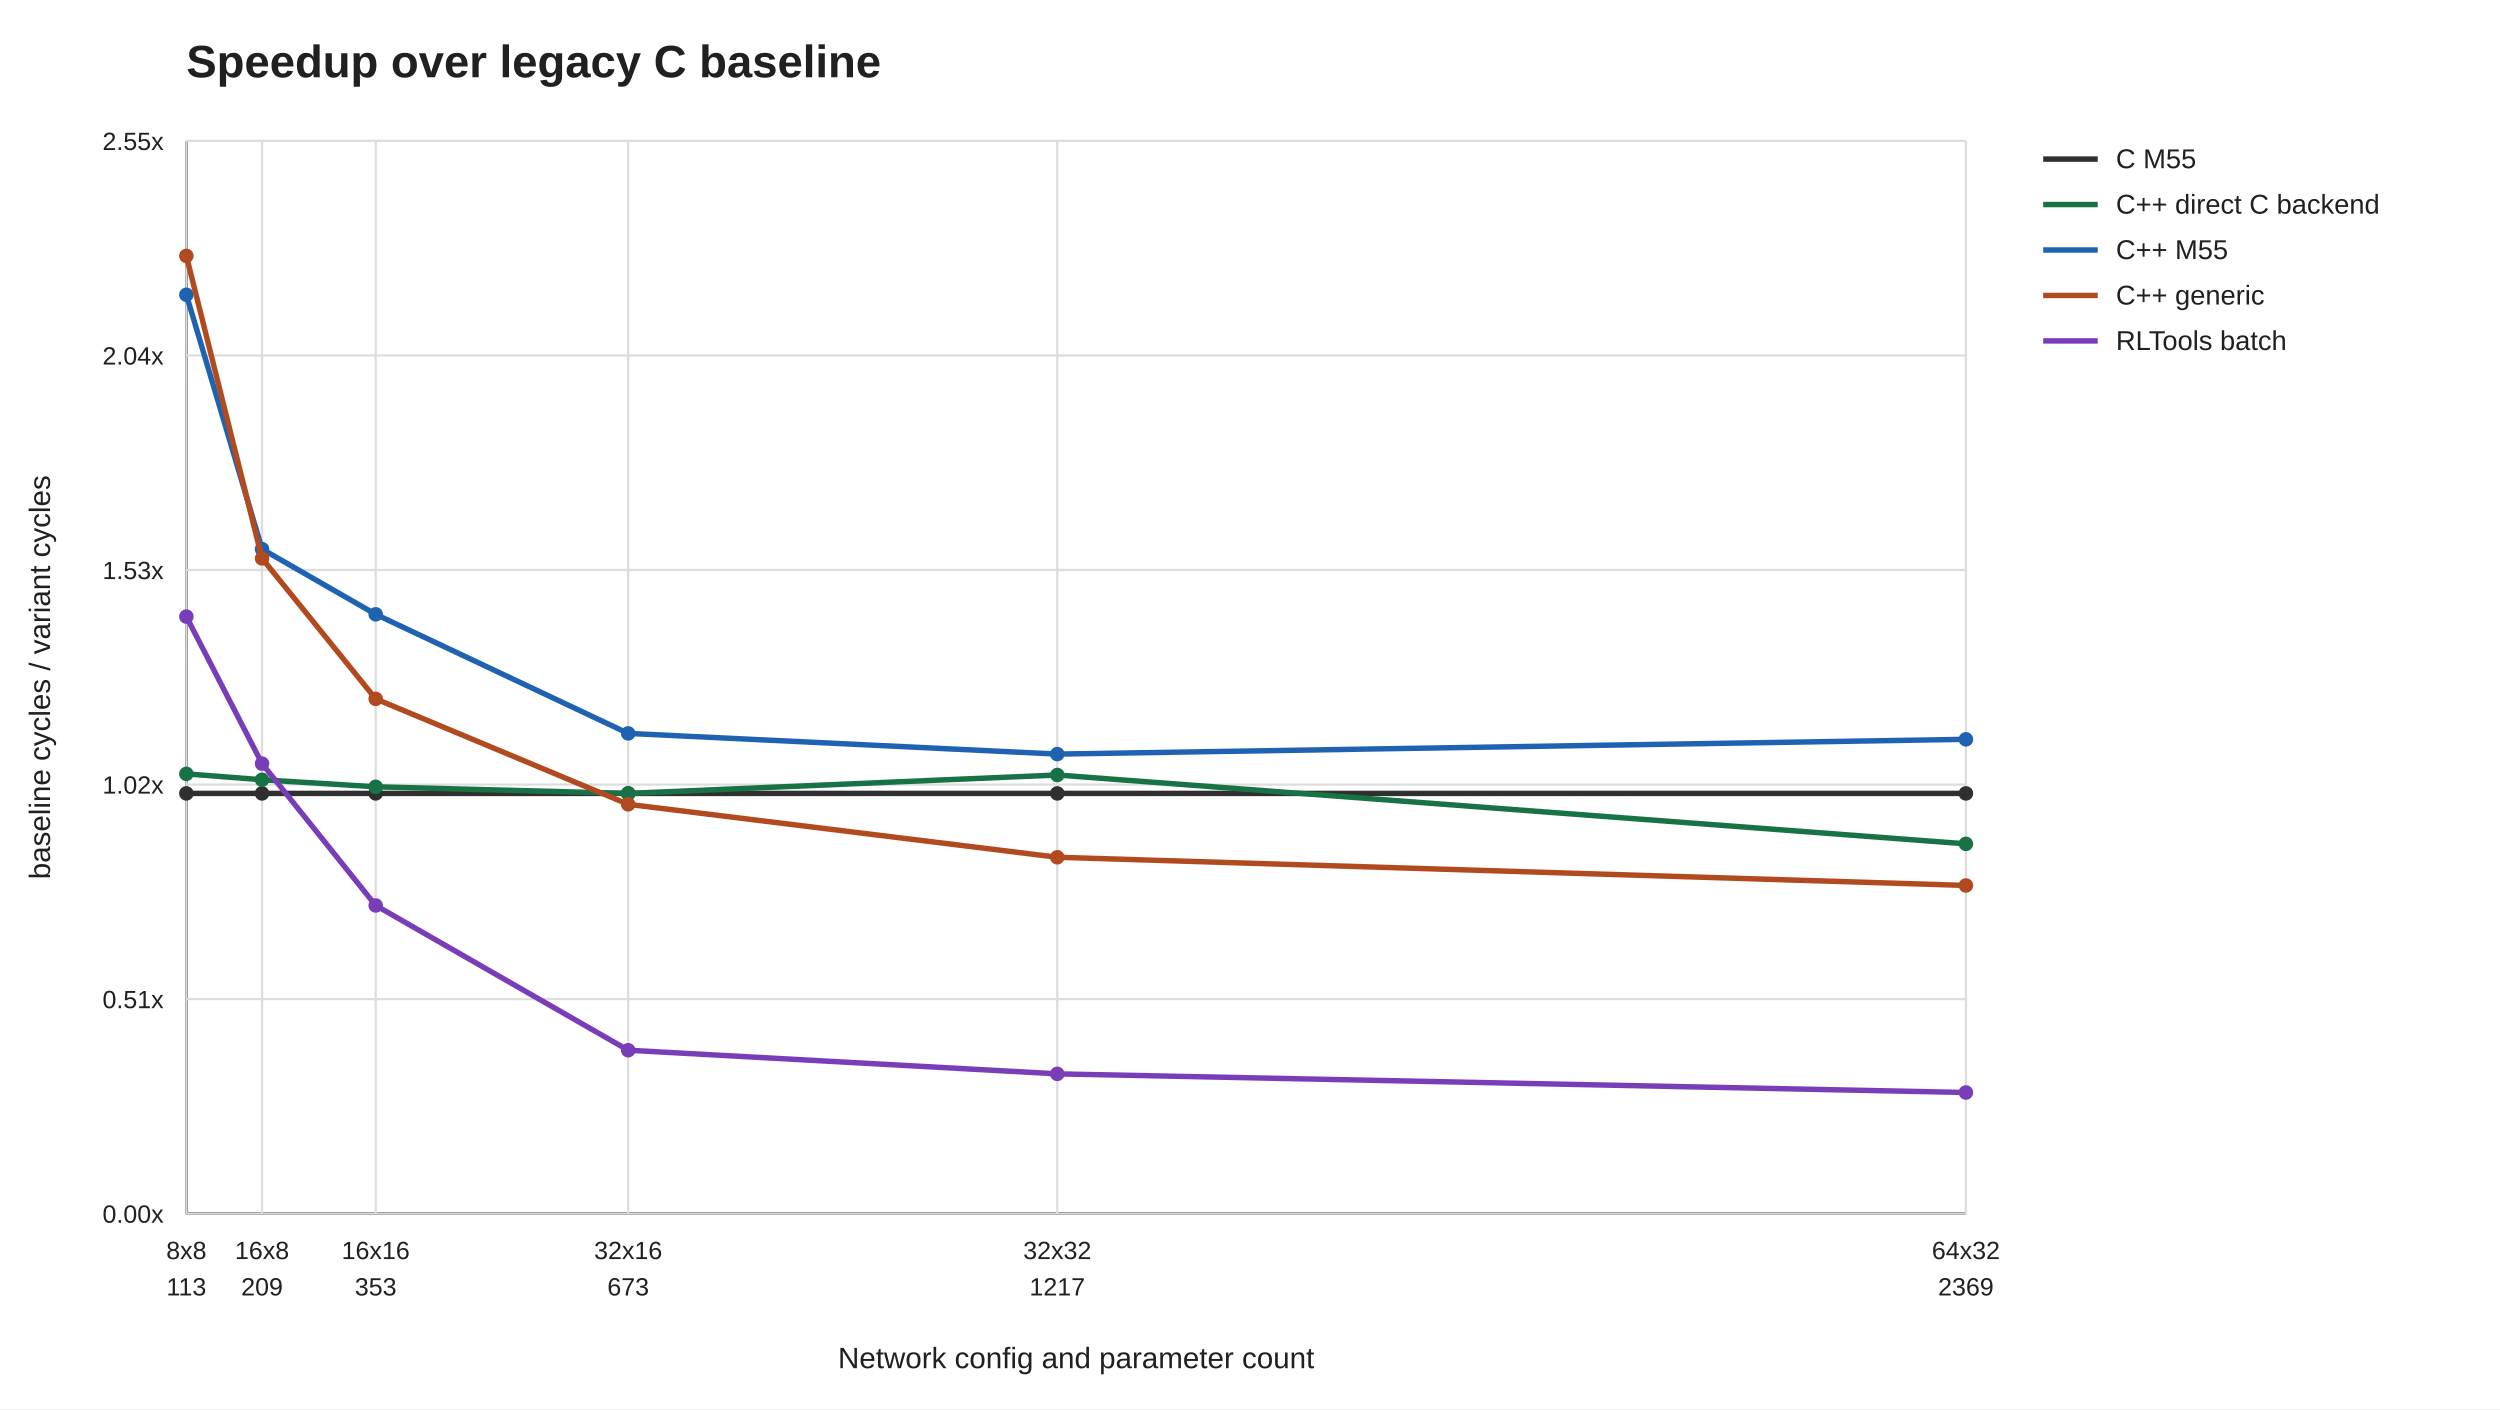
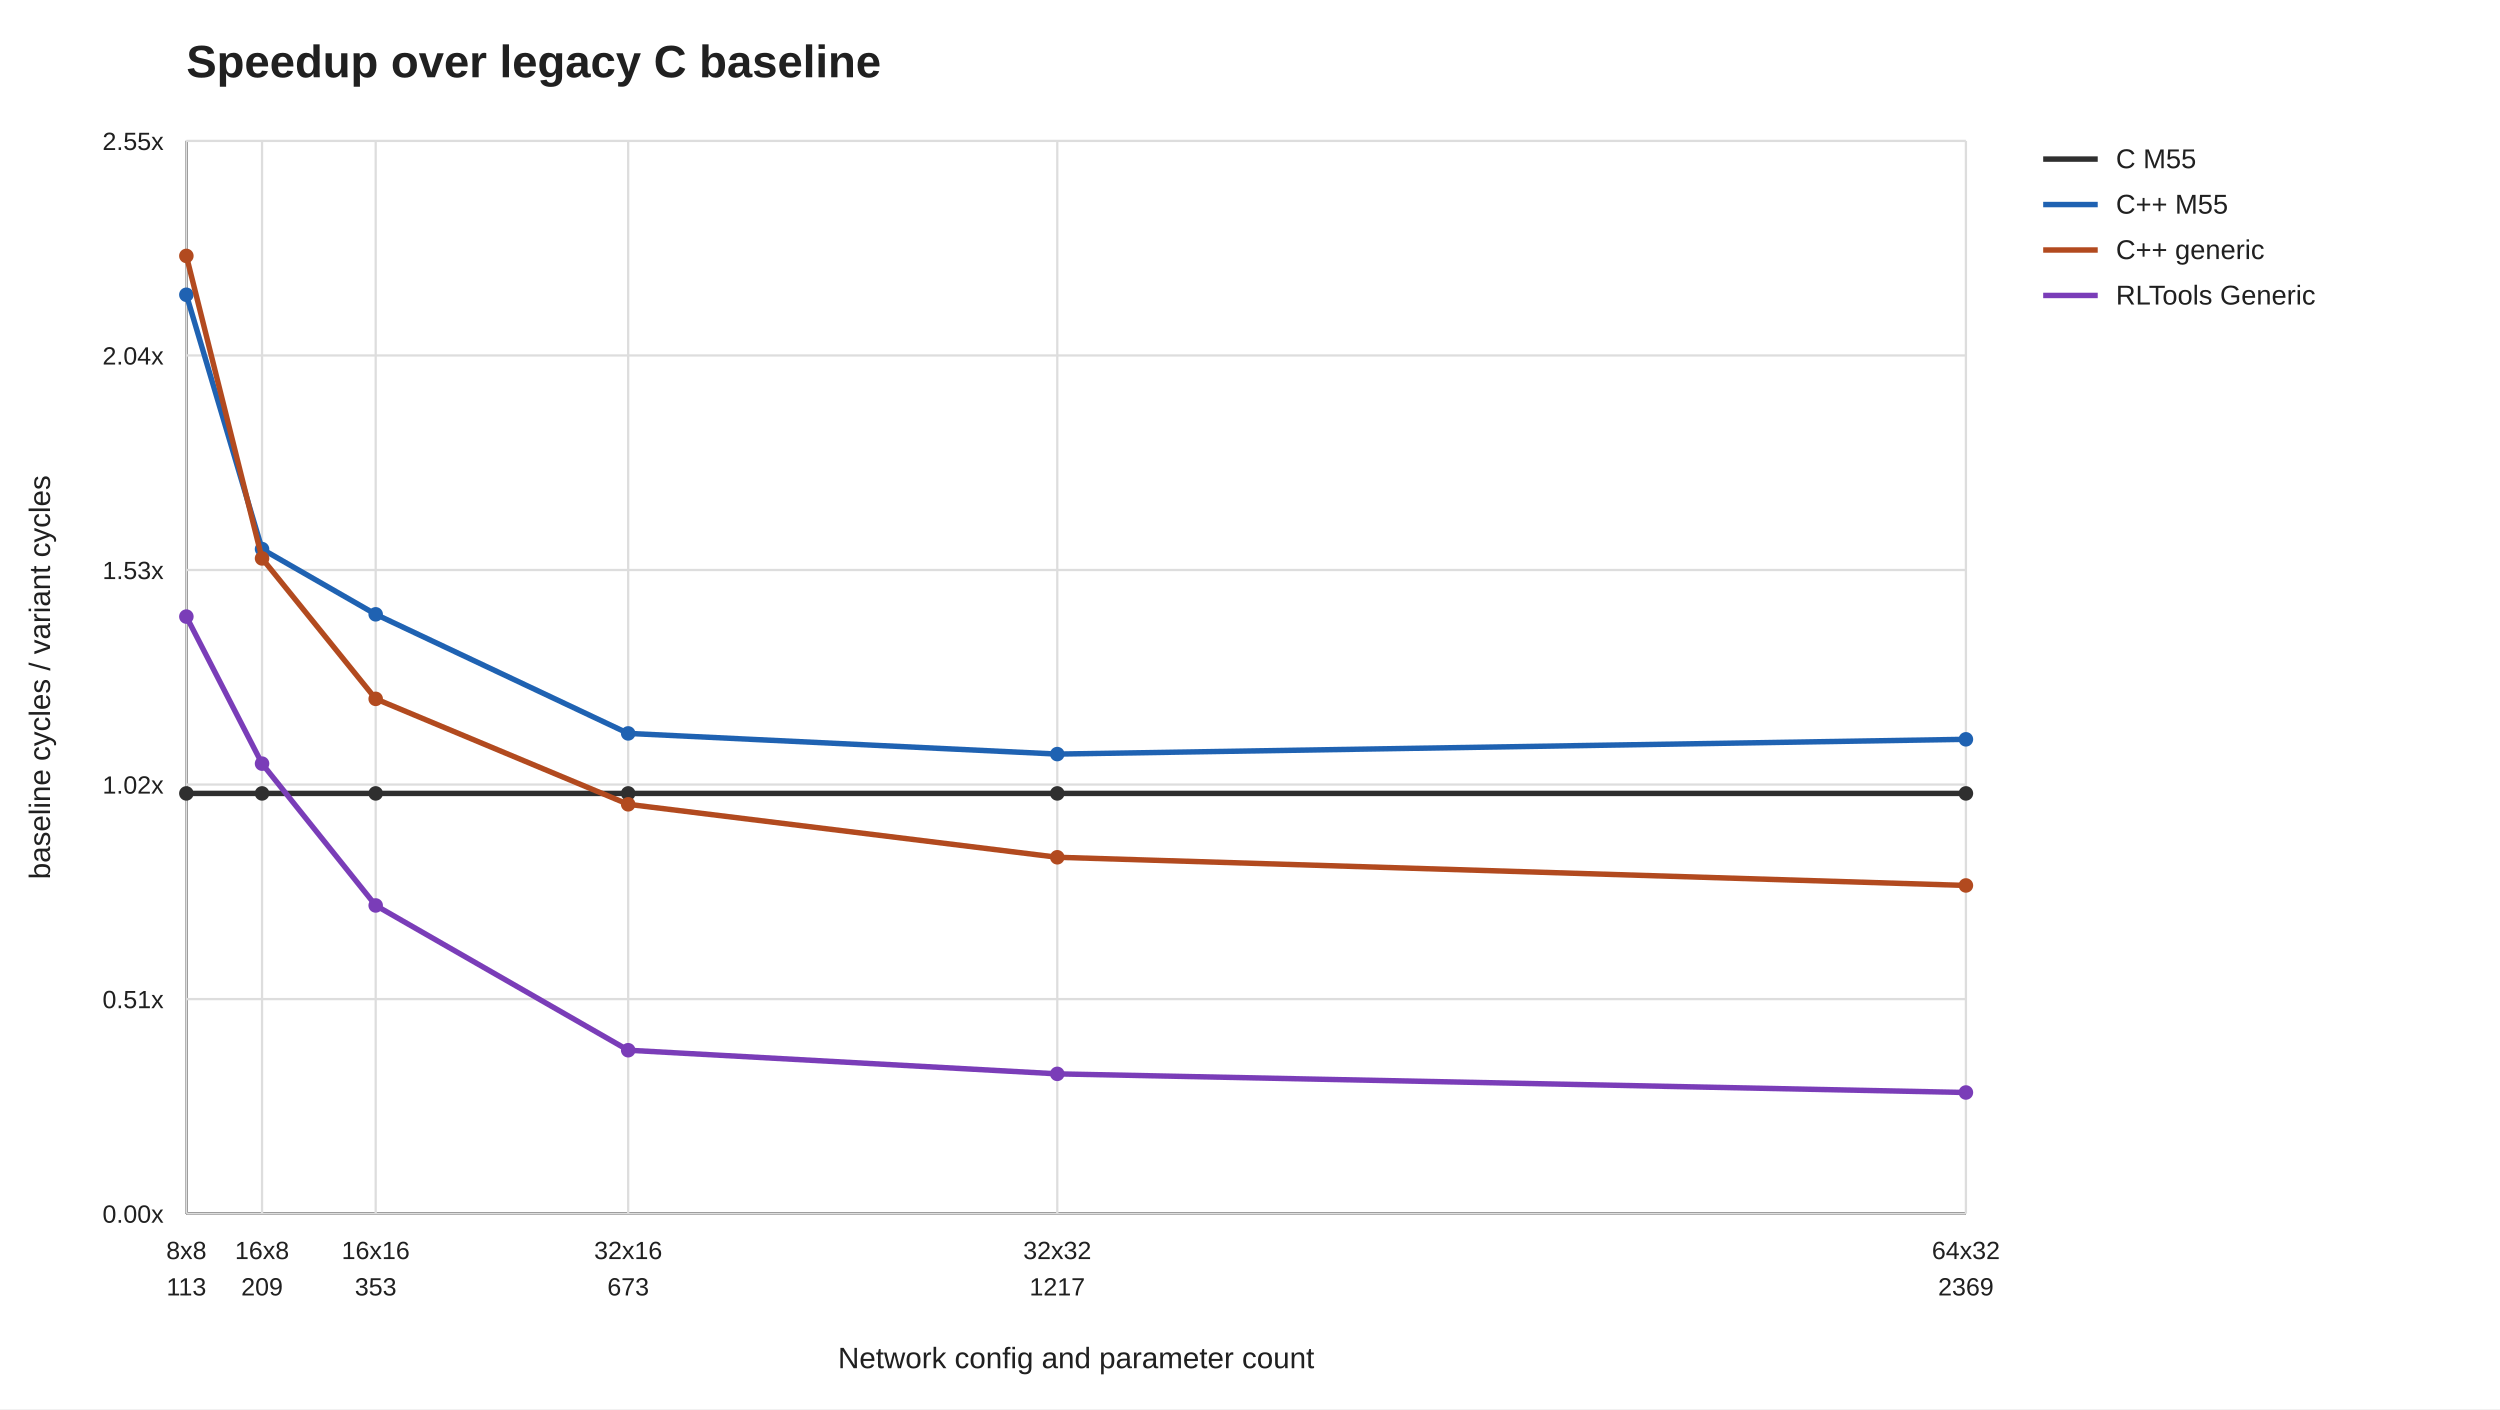
<svg xmlns="http://www.w3.org/2000/svg" width="1100" height="620" viewBox="0 0 1100 620">
  <rect width="100%" height="100%" fill="#ffffff" />
  <style>text{font-family:Arial,Helvetica,sans-serif;fill:#202020}.axis{stroke:#222;stroke-width:1.2}.grid{stroke:#dddddd;stroke-width:1}.label{font-size:13px}.title{font-size:20px;font-weight:700}.tick{font-size:11px}.legend{font-size:12px}</style>
  <text class="title" x="82" y="34">Speedup over legacy C baseline</text>
  <line class="axis" x1="82" y1="534" x2="865" y2="534" />
  <line class="axis" x1="82" y1="62" x2="82" y2="534" />
  <line class="grid" x1="82" y1="534.0" x2="865" y2="534.0" />
  <text class="tick" x="72" y="538.0" text-anchor="end">0.00x</text>
  <line class="grid" x1="82" y1="439.6" x2="865" y2="439.6" />
  <text class="tick" x="72" y="443.6" text-anchor="end">0.51x</text>
  <line class="grid" x1="82" y1="345.2" x2="865" y2="345.2" />
  <text class="tick" x="72" y="349.2" text-anchor="end">1.02x</text>
  <line class="grid" x1="82" y1="250.8" x2="865" y2="250.8" />
  <text class="tick" x="72" y="254.8" text-anchor="end">1.53x</text>
  <line class="grid" x1="82" y1="156.4" x2="865" y2="156.4" />
  <text class="tick" x="72" y="160.4" text-anchor="end">2.04x</text>
  <line class="grid" x1="82" y1="62.0" x2="865" y2="62.0" />
  <text class="tick" x="72" y="66.0" text-anchor="end">2.55x</text>
  <line class="grid" x1="82.0" y1="62" x2="82.0" y2="534" />
  <text class="tick" x="82.0" y="554" text-anchor="middle">8x8</text>
  <text class="tick" x="82.0" y="570" text-anchor="middle">113</text>
  <line class="grid" x1="115.3" y1="62" x2="115.3" y2="534" />
  <text class="tick" x="115.3" y="554" text-anchor="middle">16x8</text>
  <text class="tick" x="115.3" y="570" text-anchor="middle">209</text>
  <line class="grid" x1="165.3" y1="62" x2="165.3" y2="534" />
  <text class="tick" x="165.3" y="554" text-anchor="middle">16x16</text>
  <text class="tick" x="165.3" y="570" text-anchor="middle">353</text>
  <line class="grid" x1="276.4" y1="62" x2="276.4" y2="534" />
  <text class="tick" x="276.4" y="554" text-anchor="middle">32x16</text>
  <text class="tick" x="276.4" y="570" text-anchor="middle">673</text>
  <line class="grid" x1="465.2" y1="62" x2="465.2" y2="534" />
  <text class="tick" x="465.2" y="554" text-anchor="middle">32x32</text>
  <text class="tick" x="465.2" y="570" text-anchor="middle">1217</text>
  <line class="grid" x1="865.0" y1="62" x2="865.0" y2="534" />
  <text class="tick" x="865.0" y="554" text-anchor="middle">64x32</text>
  <text class="tick" x="865.0" y="570" text-anchor="middle">2369</text>
  <polyline points="82.0,349.1 115.3,349.1 165.3,349.1 276.4,349.1 465.2,349.1 865.0,349.1" fill="none" stroke="#2f2f2f" stroke-width="2.4" />
  <circle cx="82.0" cy="349.1" r="3.2" fill="#2f2f2f" />
  <circle cx="115.3" cy="349.1" r="3.2" fill="#2f2f2f" />
  <circle cx="165.3" cy="349.1" r="3.2" fill="#2f2f2f" />
  <circle cx="276.4" cy="349.1" r="3.2" fill="#2f2f2f" />
  <circle cx="465.2" cy="349.1" r="3.2" fill="#2f2f2f" />
  <circle cx="865.0" cy="349.1" r="3.2" fill="#2f2f2f" />
-   <polyline points="82.0,340.5 115.3,343.1 165.3,346.2 276.4,349.1 465.2,341.0 865.0,371.3" fill="none" stroke="#177245" stroke-width="2.4" />
-   <circle cx="82.0" cy="340.5" r="3.2" fill="#177245" />
-   <circle cx="115.3" cy="343.1" r="3.2" fill="#177245" />
-   <circle cx="165.3" cy="346.2" r="3.2" fill="#177245" />
-   <circle cx="276.4" cy="349.1" r="3.2" fill="#177245" />
-   <circle cx="465.2" cy="341.0" r="3.2" fill="#177245" />
-   <circle cx="865.0" cy="371.3" r="3.2" fill="#177245" />
  <polyline points="82.0,129.7 115.3,241.6 165.3,270.3 276.4,322.7 465.2,331.8 865.0,325.3" fill="none" stroke="#1f62b2" stroke-width="2.4" />
  <circle cx="82.0" cy="129.7" r="3.2" fill="#1f62b2" />
  <circle cx="115.3" cy="241.6" r="3.2" fill="#1f62b2" />
  <circle cx="165.3" cy="270.3" r="3.2" fill="#1f62b2" />
  <circle cx="276.4" cy="322.7" r="3.2" fill="#1f62b2" />
  <circle cx="465.2" cy="331.8" r="3.2" fill="#1f62b2" />
  <circle cx="865.0" cy="325.3" r="3.2" fill="#1f62b2" />
  <polyline points="82.0,112.6 115.3,245.7 165.3,307.5 276.4,353.9 465.2,377.2 865.0,389.6" fill="none" stroke="#b24a1f" stroke-width="2.4" />
  <circle cx="82.0" cy="112.6" r="3.2" fill="#b24a1f" />
  <circle cx="115.3" cy="245.7" r="3.2" fill="#b24a1f" />
  <circle cx="165.3" cy="307.5" r="3.2" fill="#b24a1f" />
  <circle cx="276.4" cy="353.9" r="3.2" fill="#b24a1f" />
  <circle cx="465.2" cy="377.2" r="3.2" fill="#b24a1f" />
  <circle cx="865.0" cy="389.6" r="3.2" fill="#b24a1f" />
  <polyline points="82.0,271.3 115.3,336.0 165.3,398.4 276.4,462.1 465.2,472.5 865.0,480.7" fill="none" stroke="#7a3db8" stroke-width="2.4" />
  <circle cx="82.0" cy="271.3" r="3.2" fill="#7a3db8" />
  <circle cx="115.3" cy="336.0" r="3.2" fill="#7a3db8" />
  <circle cx="165.3" cy="398.4" r="3.2" fill="#7a3db8" />
  <circle cx="276.4" cy="462.1" r="3.2" fill="#7a3db8" />
  <circle cx="465.2" cy="472.5" r="3.2" fill="#7a3db8" />
  <circle cx="865.0" cy="480.7" r="3.2" fill="#7a3db8" />
  <text class="label" x="473.5" y="602" text-anchor="middle">Network config and parameter count</text>
  <text class="label" transform="translate(22 298.0) rotate(-90)" text-anchor="middle">baseline cycles / variant cycles</text>
  <line x1="899" y1="70" x2="923" y2="70" stroke="#2f2f2f" stroke-width="2.4" />
  <text class="legend" x="931" y="74">C M55</text>
-   <line x1="899" y1="90" x2="923" y2="90" stroke="#177245" stroke-width="2.4" />
-   <text class="legend" x="931" y="94">C++ direct C backend</text>
-   <line x1="899" y1="110" x2="923" y2="110" stroke="#1f62b2" stroke-width="2.4" />
-   <text class="legend" x="931" y="114">C++ M55</text>
-   <line x1="899" y1="130" x2="923" y2="130" stroke="#b24a1f" stroke-width="2.4" />
-   <text class="legend" x="931" y="134">C++ generic</text>
-   <line x1="899" y1="150" x2="923" y2="150" stroke="#7a3db8" stroke-width="2.4" />
-   <text class="legend" x="931" y="154">RLTools batch</text>
+   <line x1="899" y1="90" x2="923" y2="90" stroke="#1f62b2" stroke-width="2.4" />
+   <text class="legend" x="931" y="94">C++ M55</text>
+   <line x1="899" y1="110" x2="923" y2="110" stroke="#b24a1f" stroke-width="2.4" />
+   <text class="legend" x="931" y="114">C++ generic</text>
+   <line x1="899" y1="130" x2="923" y2="130" stroke="#7a3db8" stroke-width="2.4" />
+   <text class="legend" x="931" y="134">RLTools Generic</text>
</svg>
